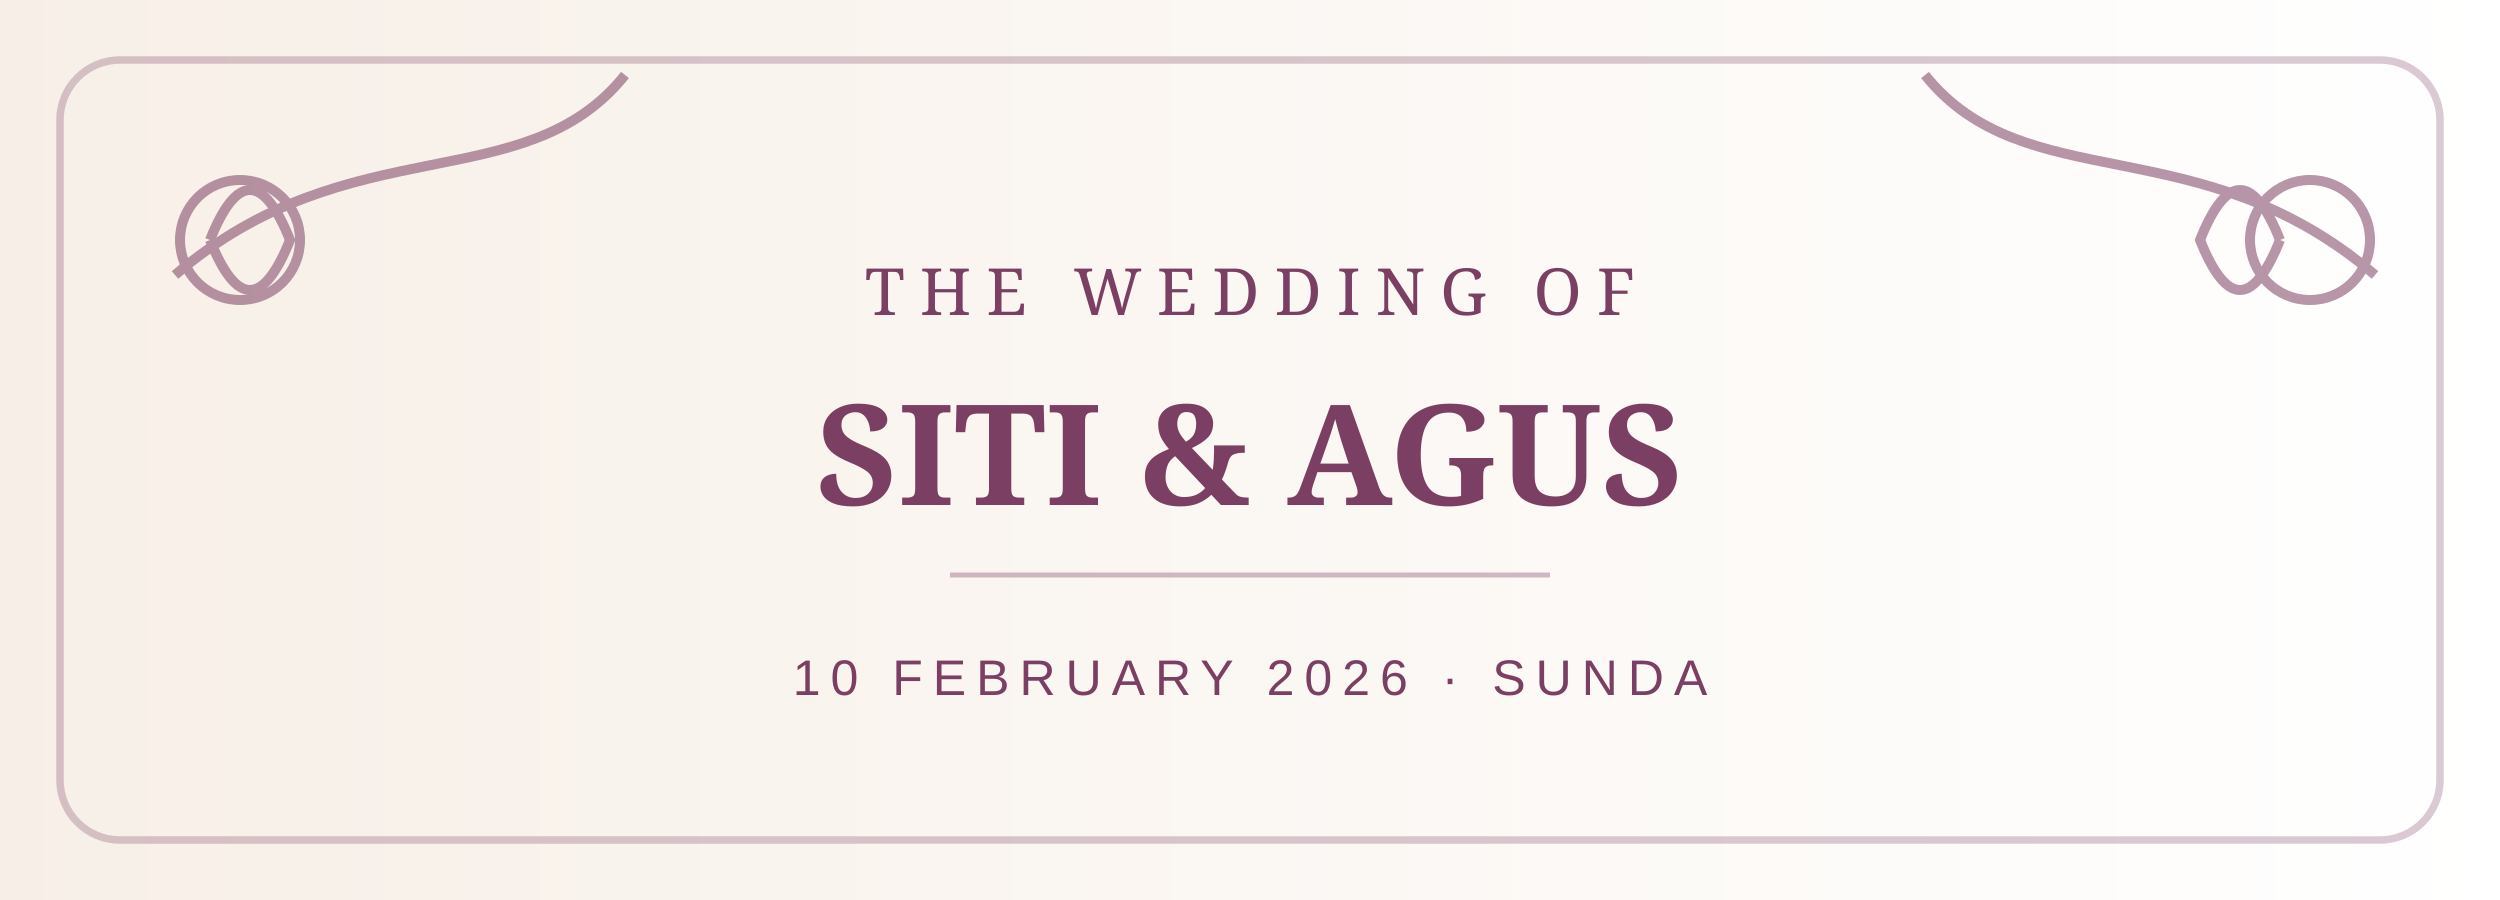
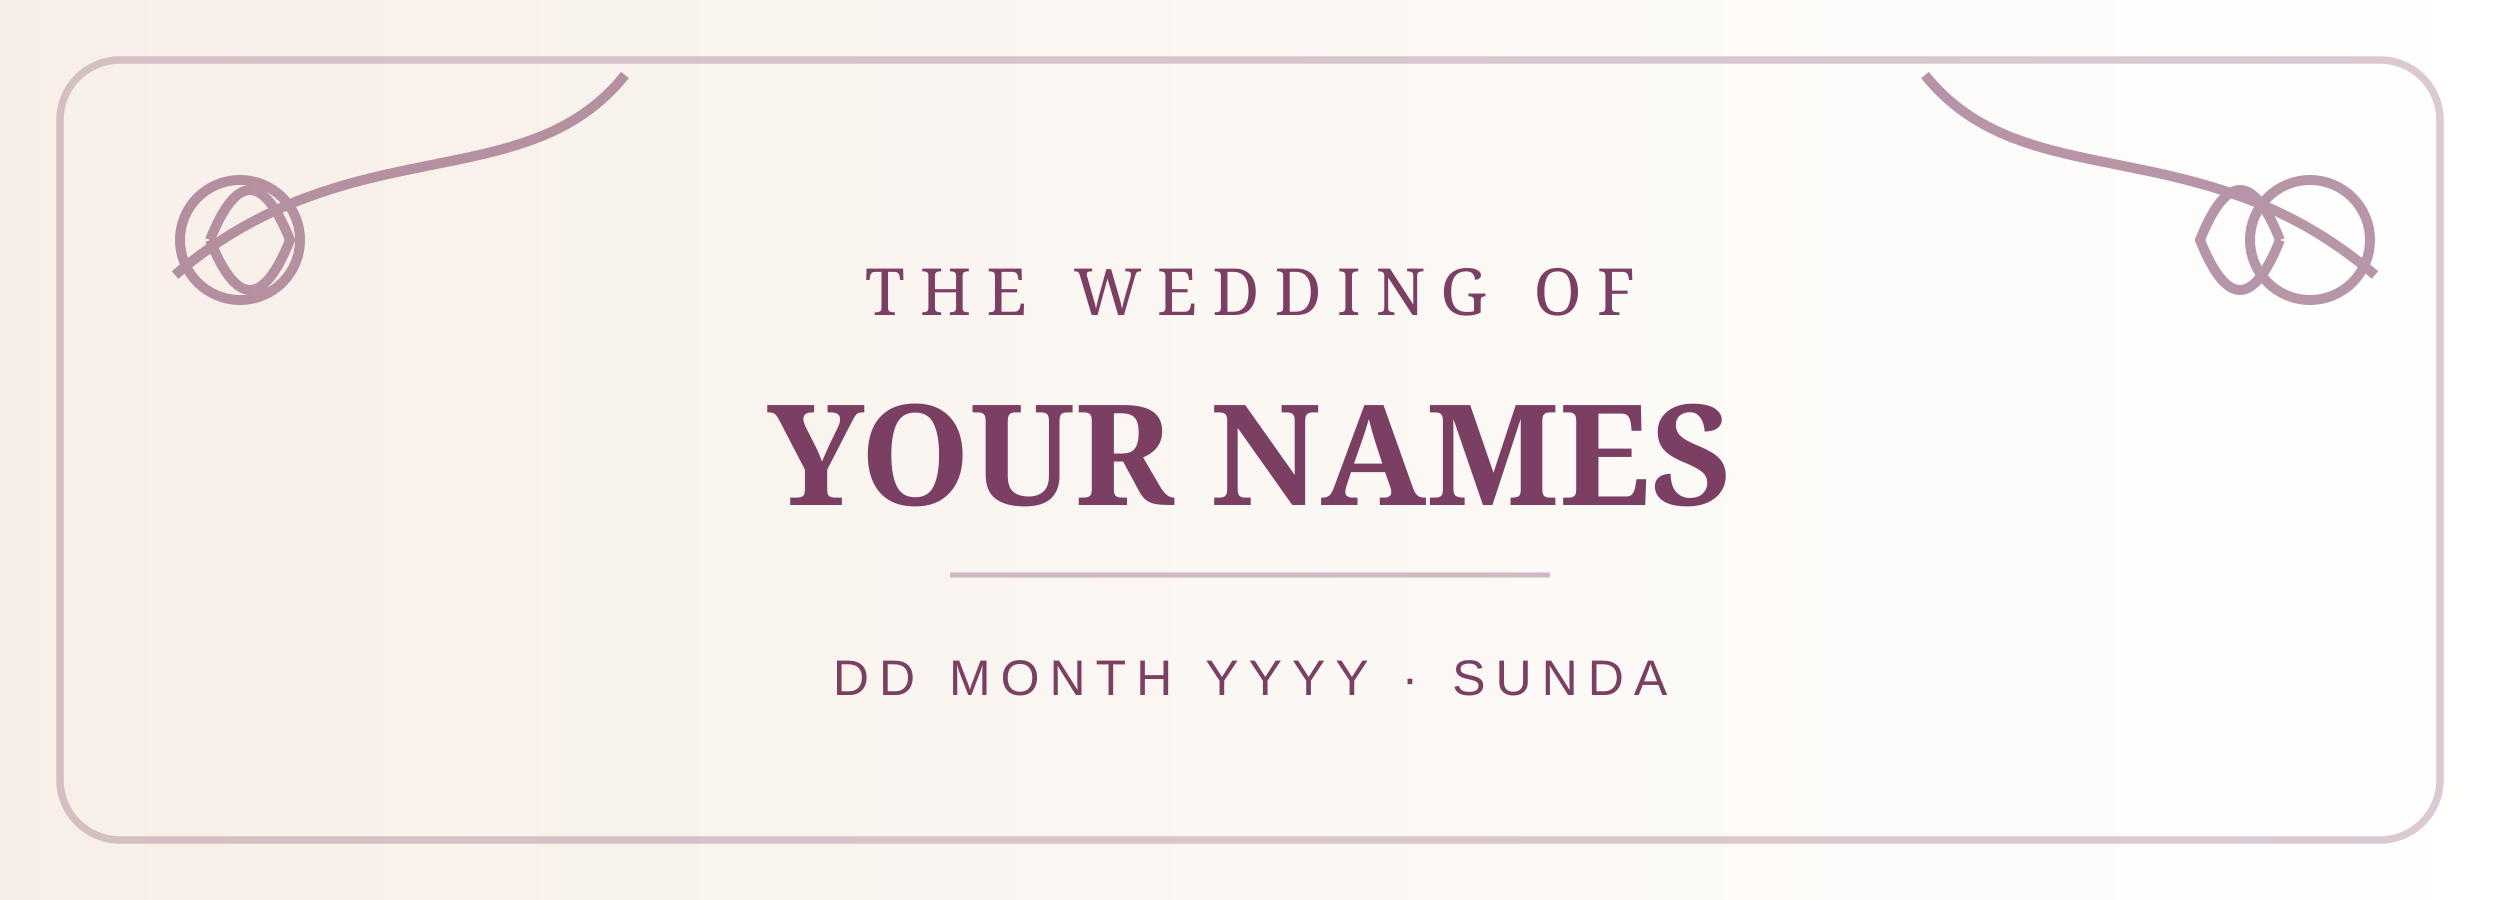
<svg xmlns="http://www.w3.org/2000/svg" viewBox="0 0 500 180" role="img" aria-label="Sunda Halus wedding invitation visual">
  <defs>
    <linearGradient id="g" x1="0" x2="1">
      <stop stop-color="#f7efe7" />
      <stop offset="1" stop-color="#ffffff" />
    </linearGradient>
  </defs>
  <rect width="500" height="180" fill="url(#g)" />
  <g fill="none" stroke="#7b3f63" stroke-width="2" opacity=".55">
    <path d="M35 55 C70 25 105 40 125 15 M475 55 C440 25 405 40 385 15" />
    <circle cx="48" cy="48" r="12" />
    <circle cx="462" cy="48" r="12" />
    <path d="M42 48q8-20 16 0q-8 20-16 0M456 48q-8-20-16 0q8 20 16 0" />
  </g>
  <rect x="12" y="12" width="476" height="156" rx="12" fill="none" stroke="#7b3f63" stroke-width="1.5" opacity=".28" />
  <text x="250" y="63" text-anchor="middle" font-family="Georgia,serif" font-size="13" fill="#7b3f63" letter-spacing="3">THE WEDDING OF</text>
-   <text x="250" y="101" text-anchor="middle" font-family="Georgia,serif" font-size="28" font-weight="700" fill="#7b3f63">SITI &amp; AGUS</text>
+   <text x="250" y="101" text-anchor="middle" font-family="Georgia,serif" font-size="28" font-weight="700" fill="#7b3f63">YOUR NAMES</text>
  <line x1="190" y1="115" x2="310" y2="115" stroke="#7b3f63" opacity=".35" />
-   <text x="250" y="139" text-anchor="middle" font-family="Arial,sans-serif" font-size="10" fill="#7b3f63" letter-spacing="2">10 FEBRUARY 2026 · SUNDA</text>
+   <text x="250" y="139" text-anchor="middle" font-family="Arial,sans-serif" font-size="10" fill="#7b3f63" letter-spacing="2">DD MONTH YYYY · SUNDA</text>
</svg>
